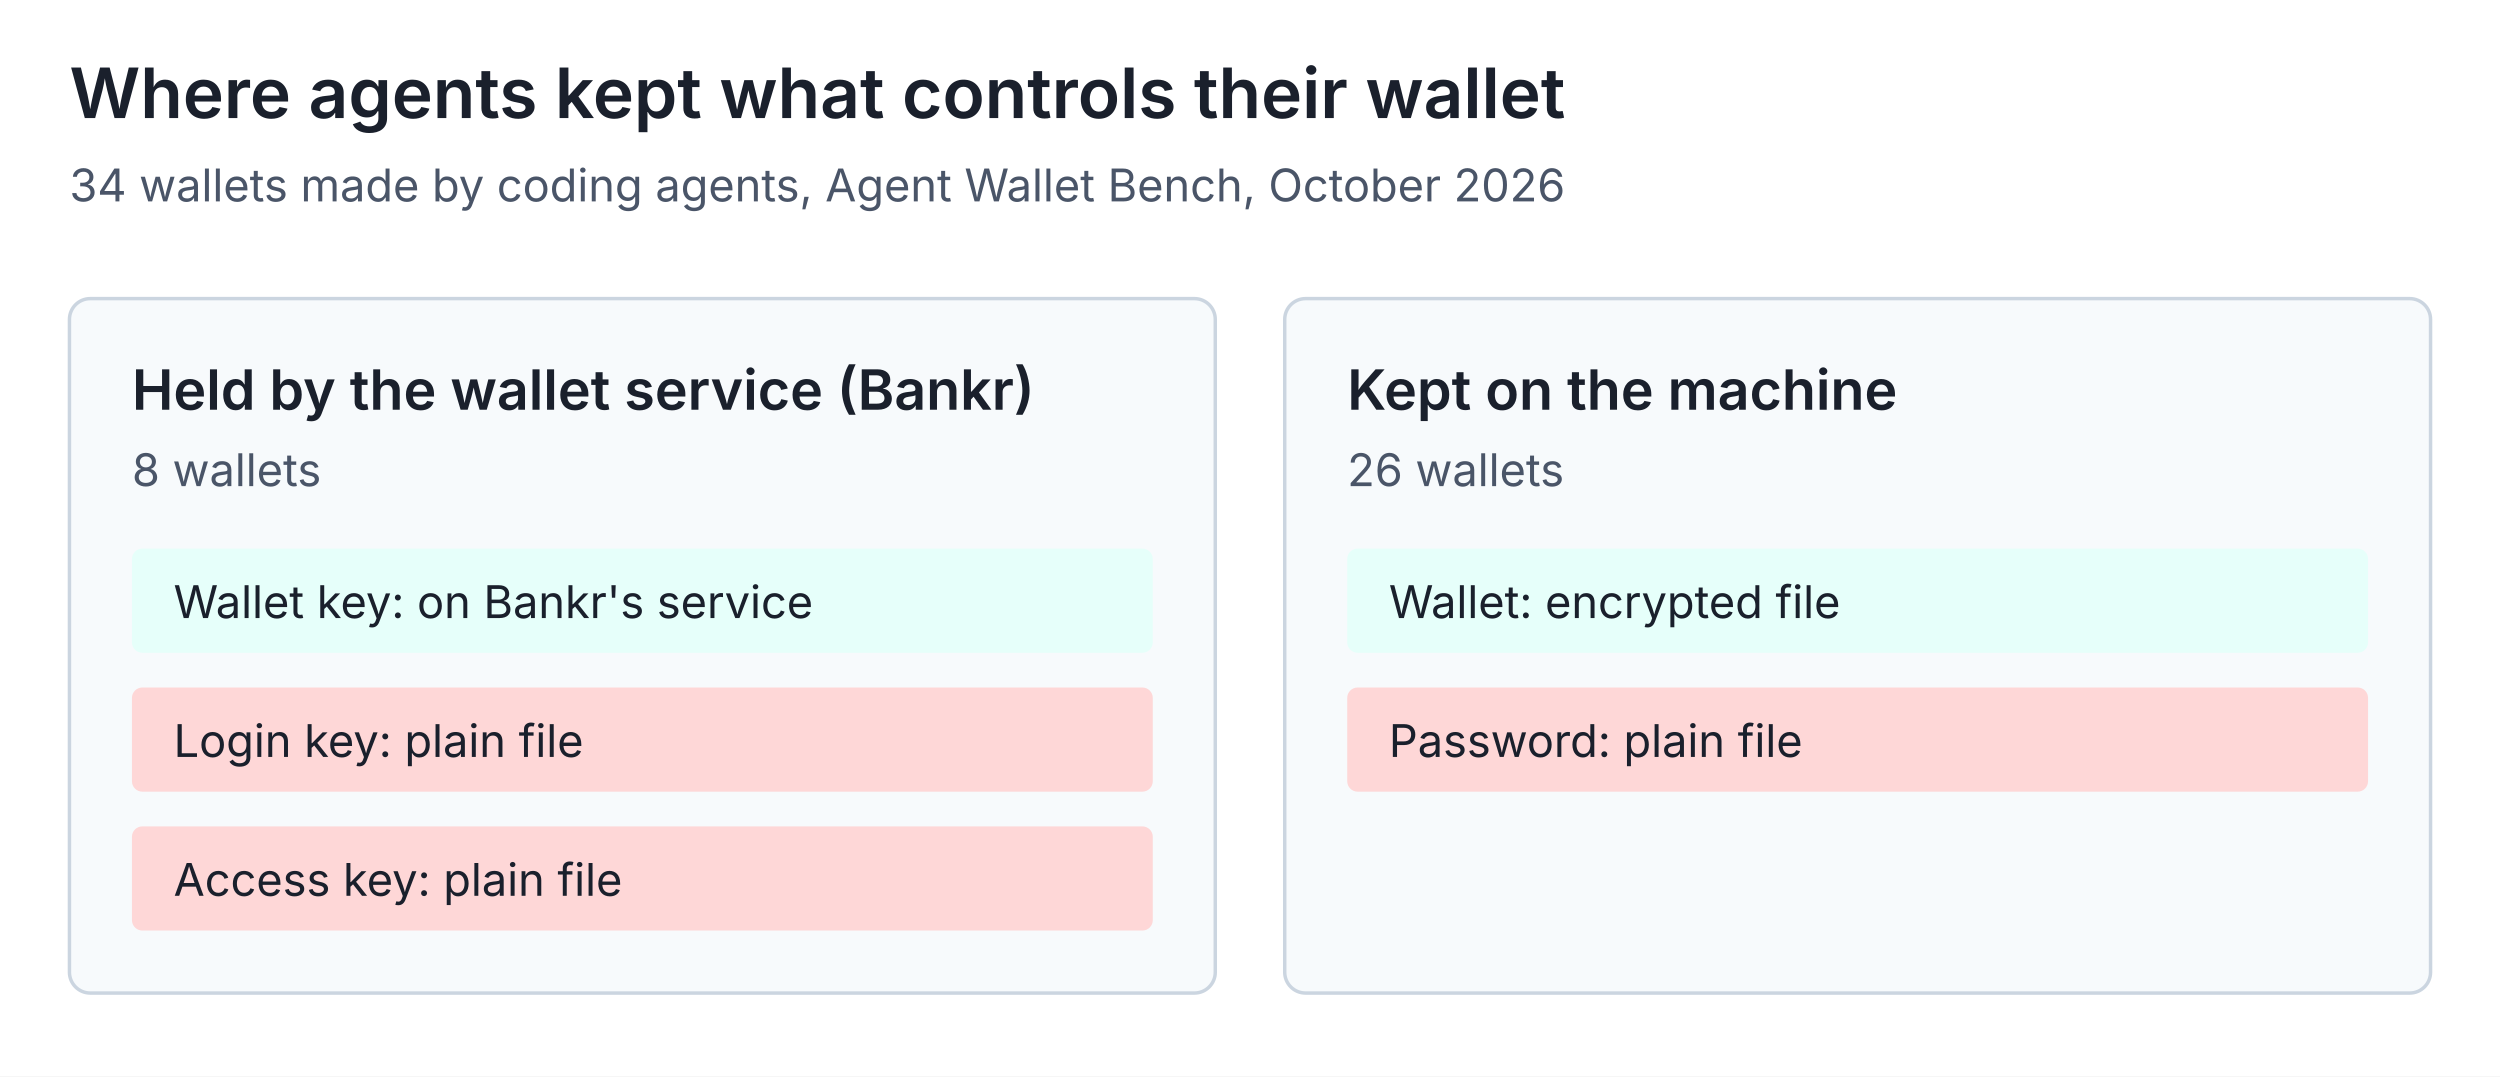
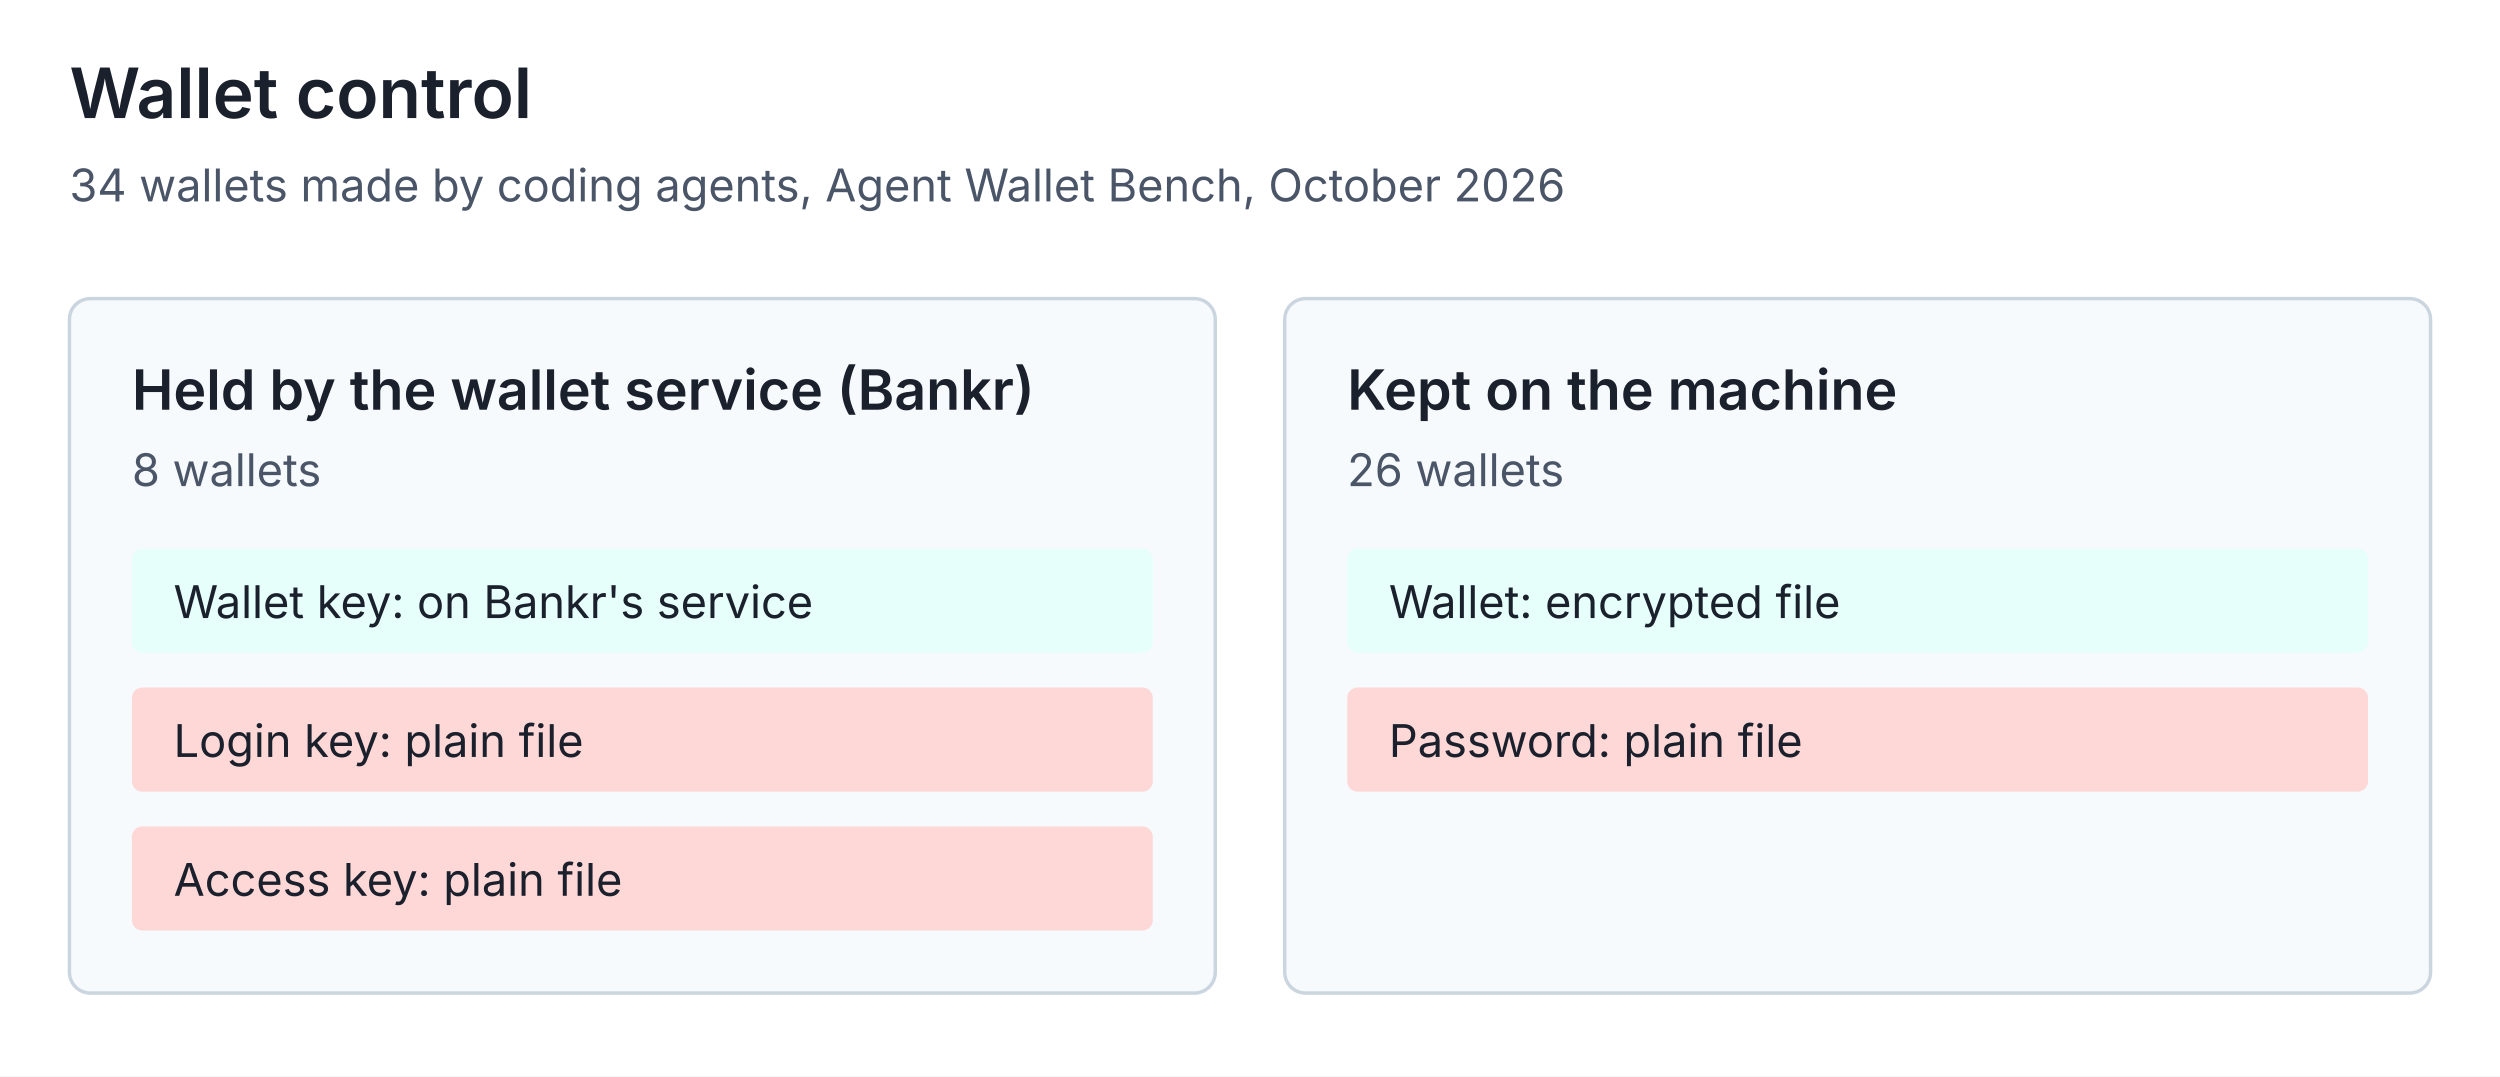
<svg xmlns="http://www.w3.org/2000/svg" viewBox="0 0 720 310" width="720" height="310" font-family="system-ui, -apple-system, Segoe UI, sans-serif">
  <rect width="720" height="310" fill="#ffffff" />
-   <text x="20" y="34" font-size="20" font-weight="600" fill="#1a202c">Where agents kept what controls their wallet</text>
+   <text x="20" y="34" font-size="20" font-weight="600" fill="#1a202c">Wallet control</text>
  <text x="20" y="58" font-size="13" fill="#4a5568">34 wallets made by coding agents, Agent Wallet Bench, October 2026</text>
  <rect x="20" y="86" width="330" height="200" rx="6" fill="#f7fafc" stroke="#cbd5e0" />
  <text x="38" y="118" font-size="16" font-weight="600" fill="#1a202c">Held by the wallet service (Bankr)</text>
  <text x="38" y="140" font-size="13" fill="#4a5568">8 wallets</text>
  <rect x="38" y="158" width="294" height="30" rx="3" fill="#e6fffa" />
  <text x="50" y="178" font-size="13" fill="#1a202c">Wallet key: on Bankr's service</text>
  <rect x="38" y="198" width="294" height="30" rx="3" fill="#fed7d7" />
  <text x="50" y="218" font-size="13" fill="#1a202c">Login key: plain file</text>
  <rect x="38" y="238" width="294" height="30" rx="3" fill="#fed7d7" />
  <text x="50" y="258" font-size="13" fill="#1a202c">Access key: plain file</text>
  <rect x="370" y="86" width="330" height="200" rx="6" fill="#f7fafc" stroke="#cbd5e0" />
  <text x="388" y="118" font-size="16" font-weight="600" fill="#1a202c">Kept on the machine</text>
  <text x="388" y="140" font-size="13" fill="#4a5568">26 wallets</text>
  <rect x="388" y="158" width="294" height="30" rx="3" fill="#e6fffa" />
  <text x="400" y="178" font-size="13" fill="#1a202c">Wallet: encrypted file</text>
  <rect x="388" y="198" width="294" height="30" rx="3" fill="#fed7d7" />
  <text x="400" y="218" font-size="13" fill="#1a202c">Password: plain file</text>
</svg>
